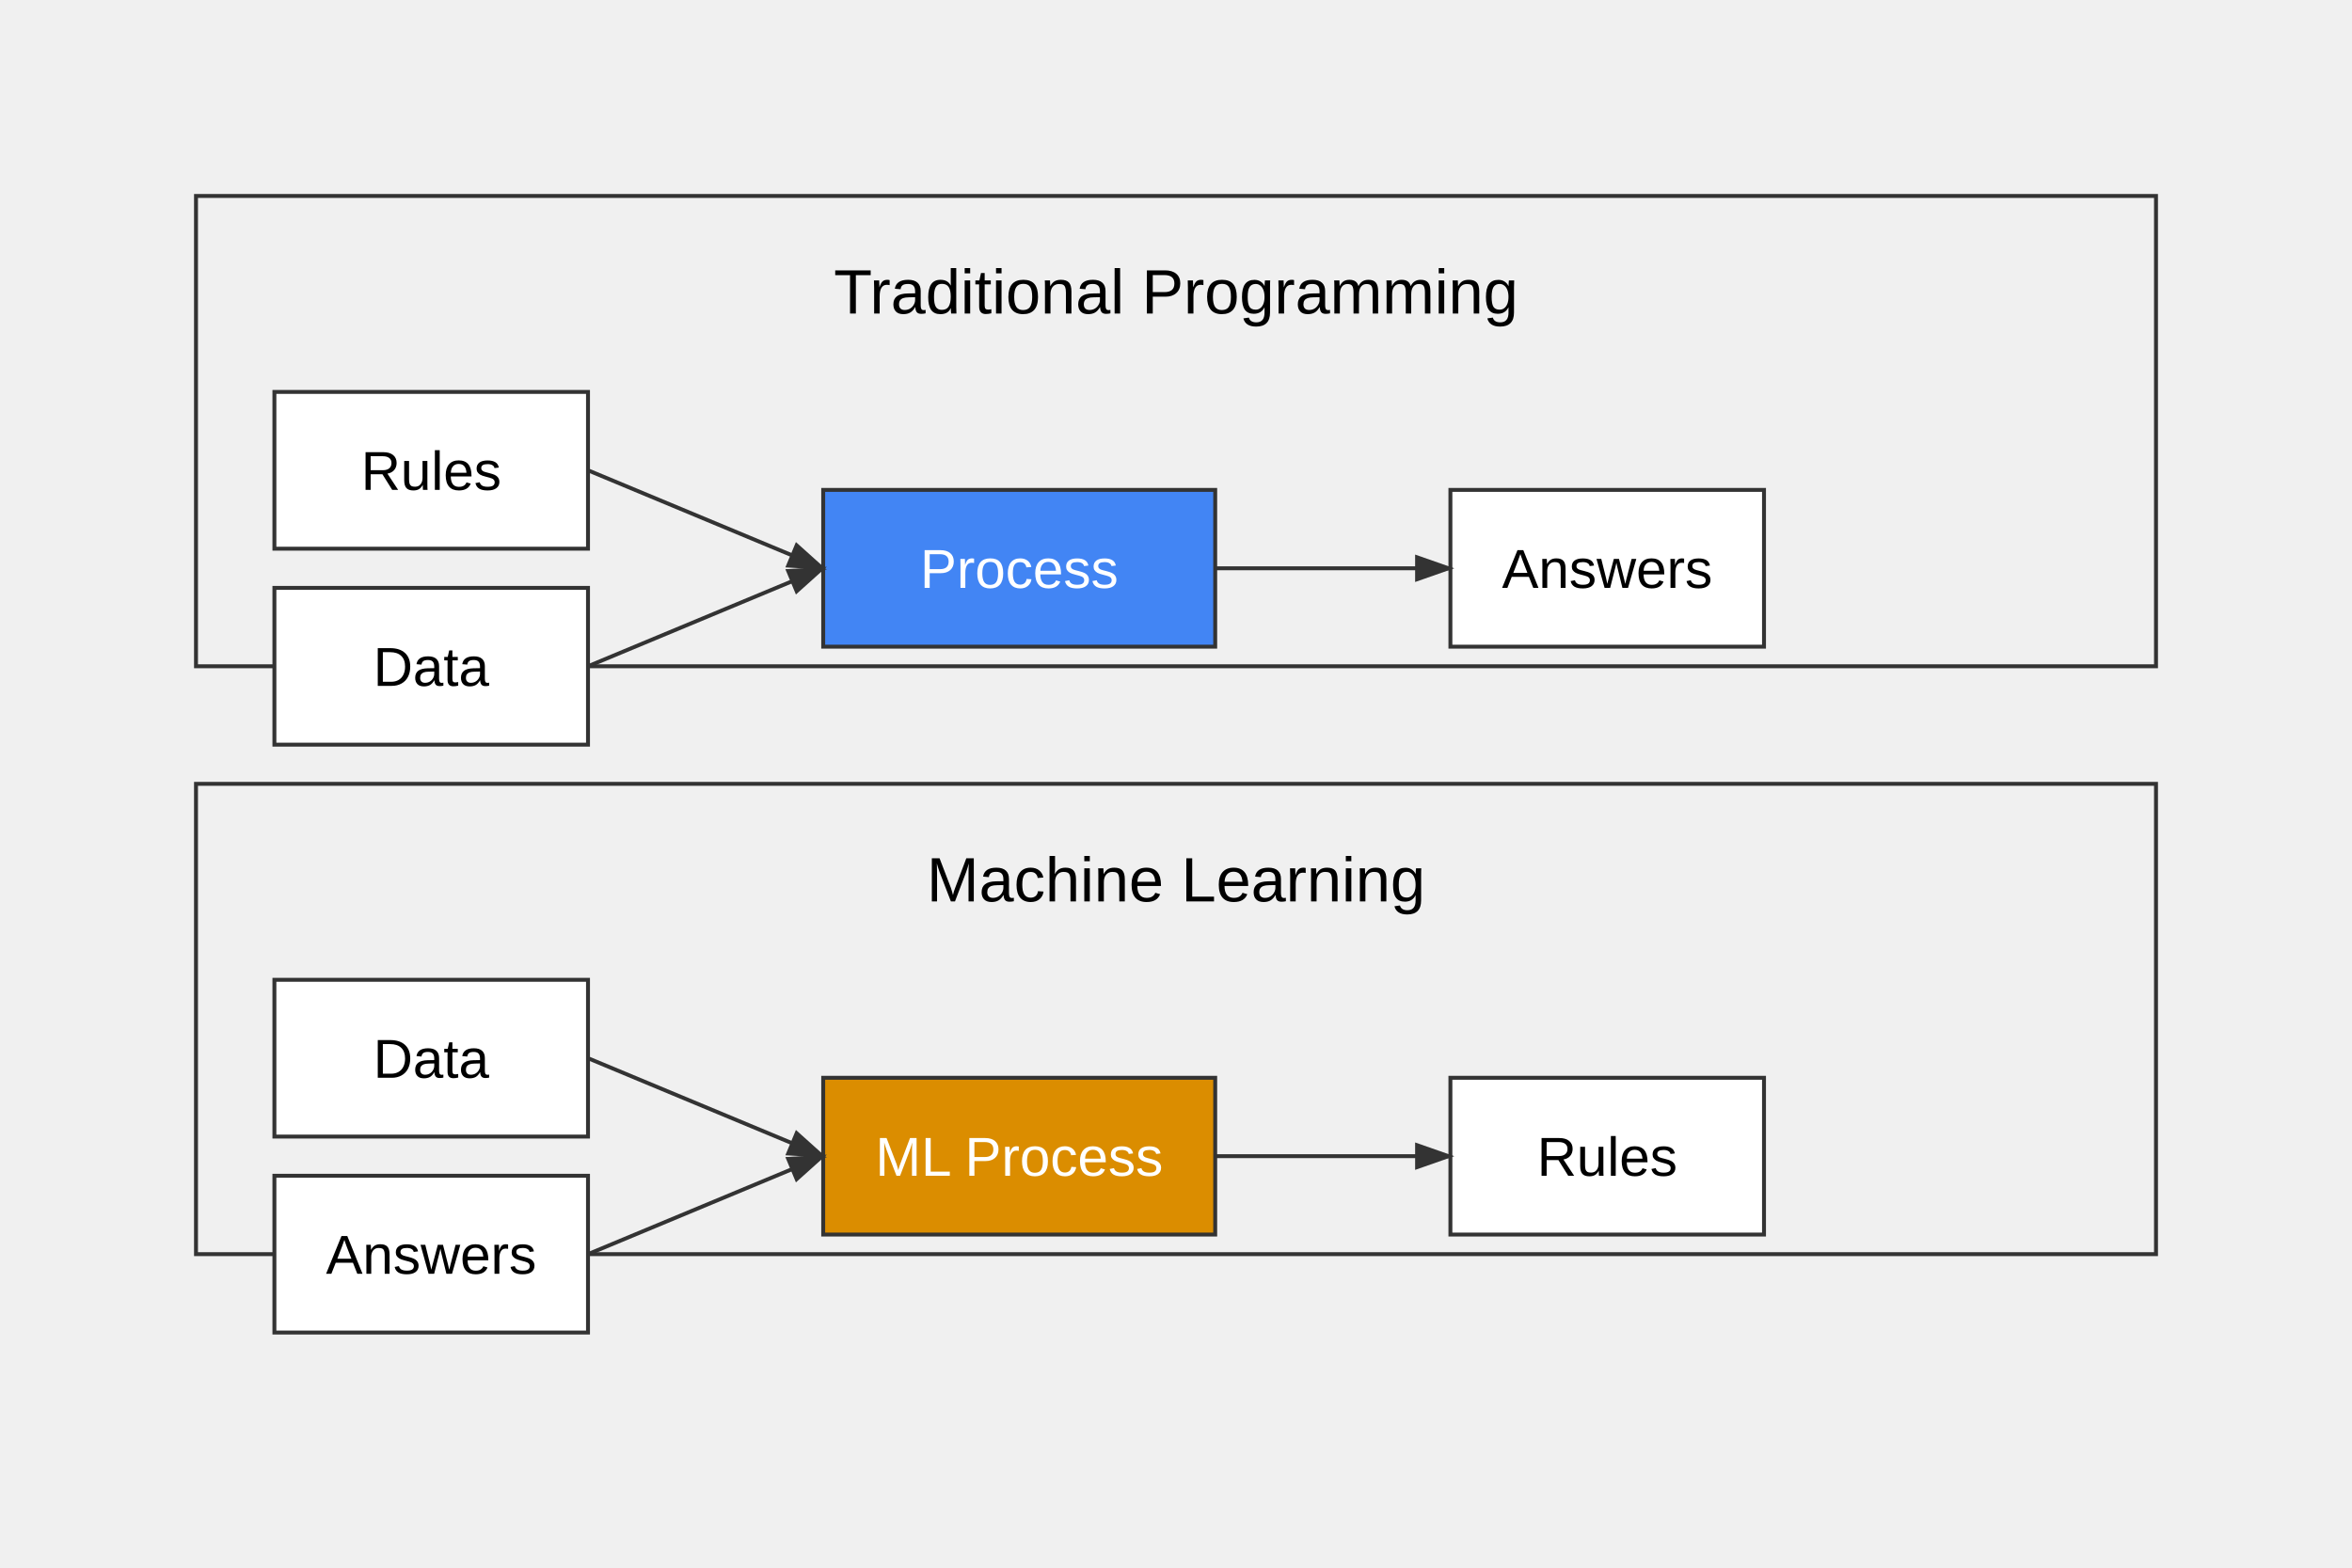
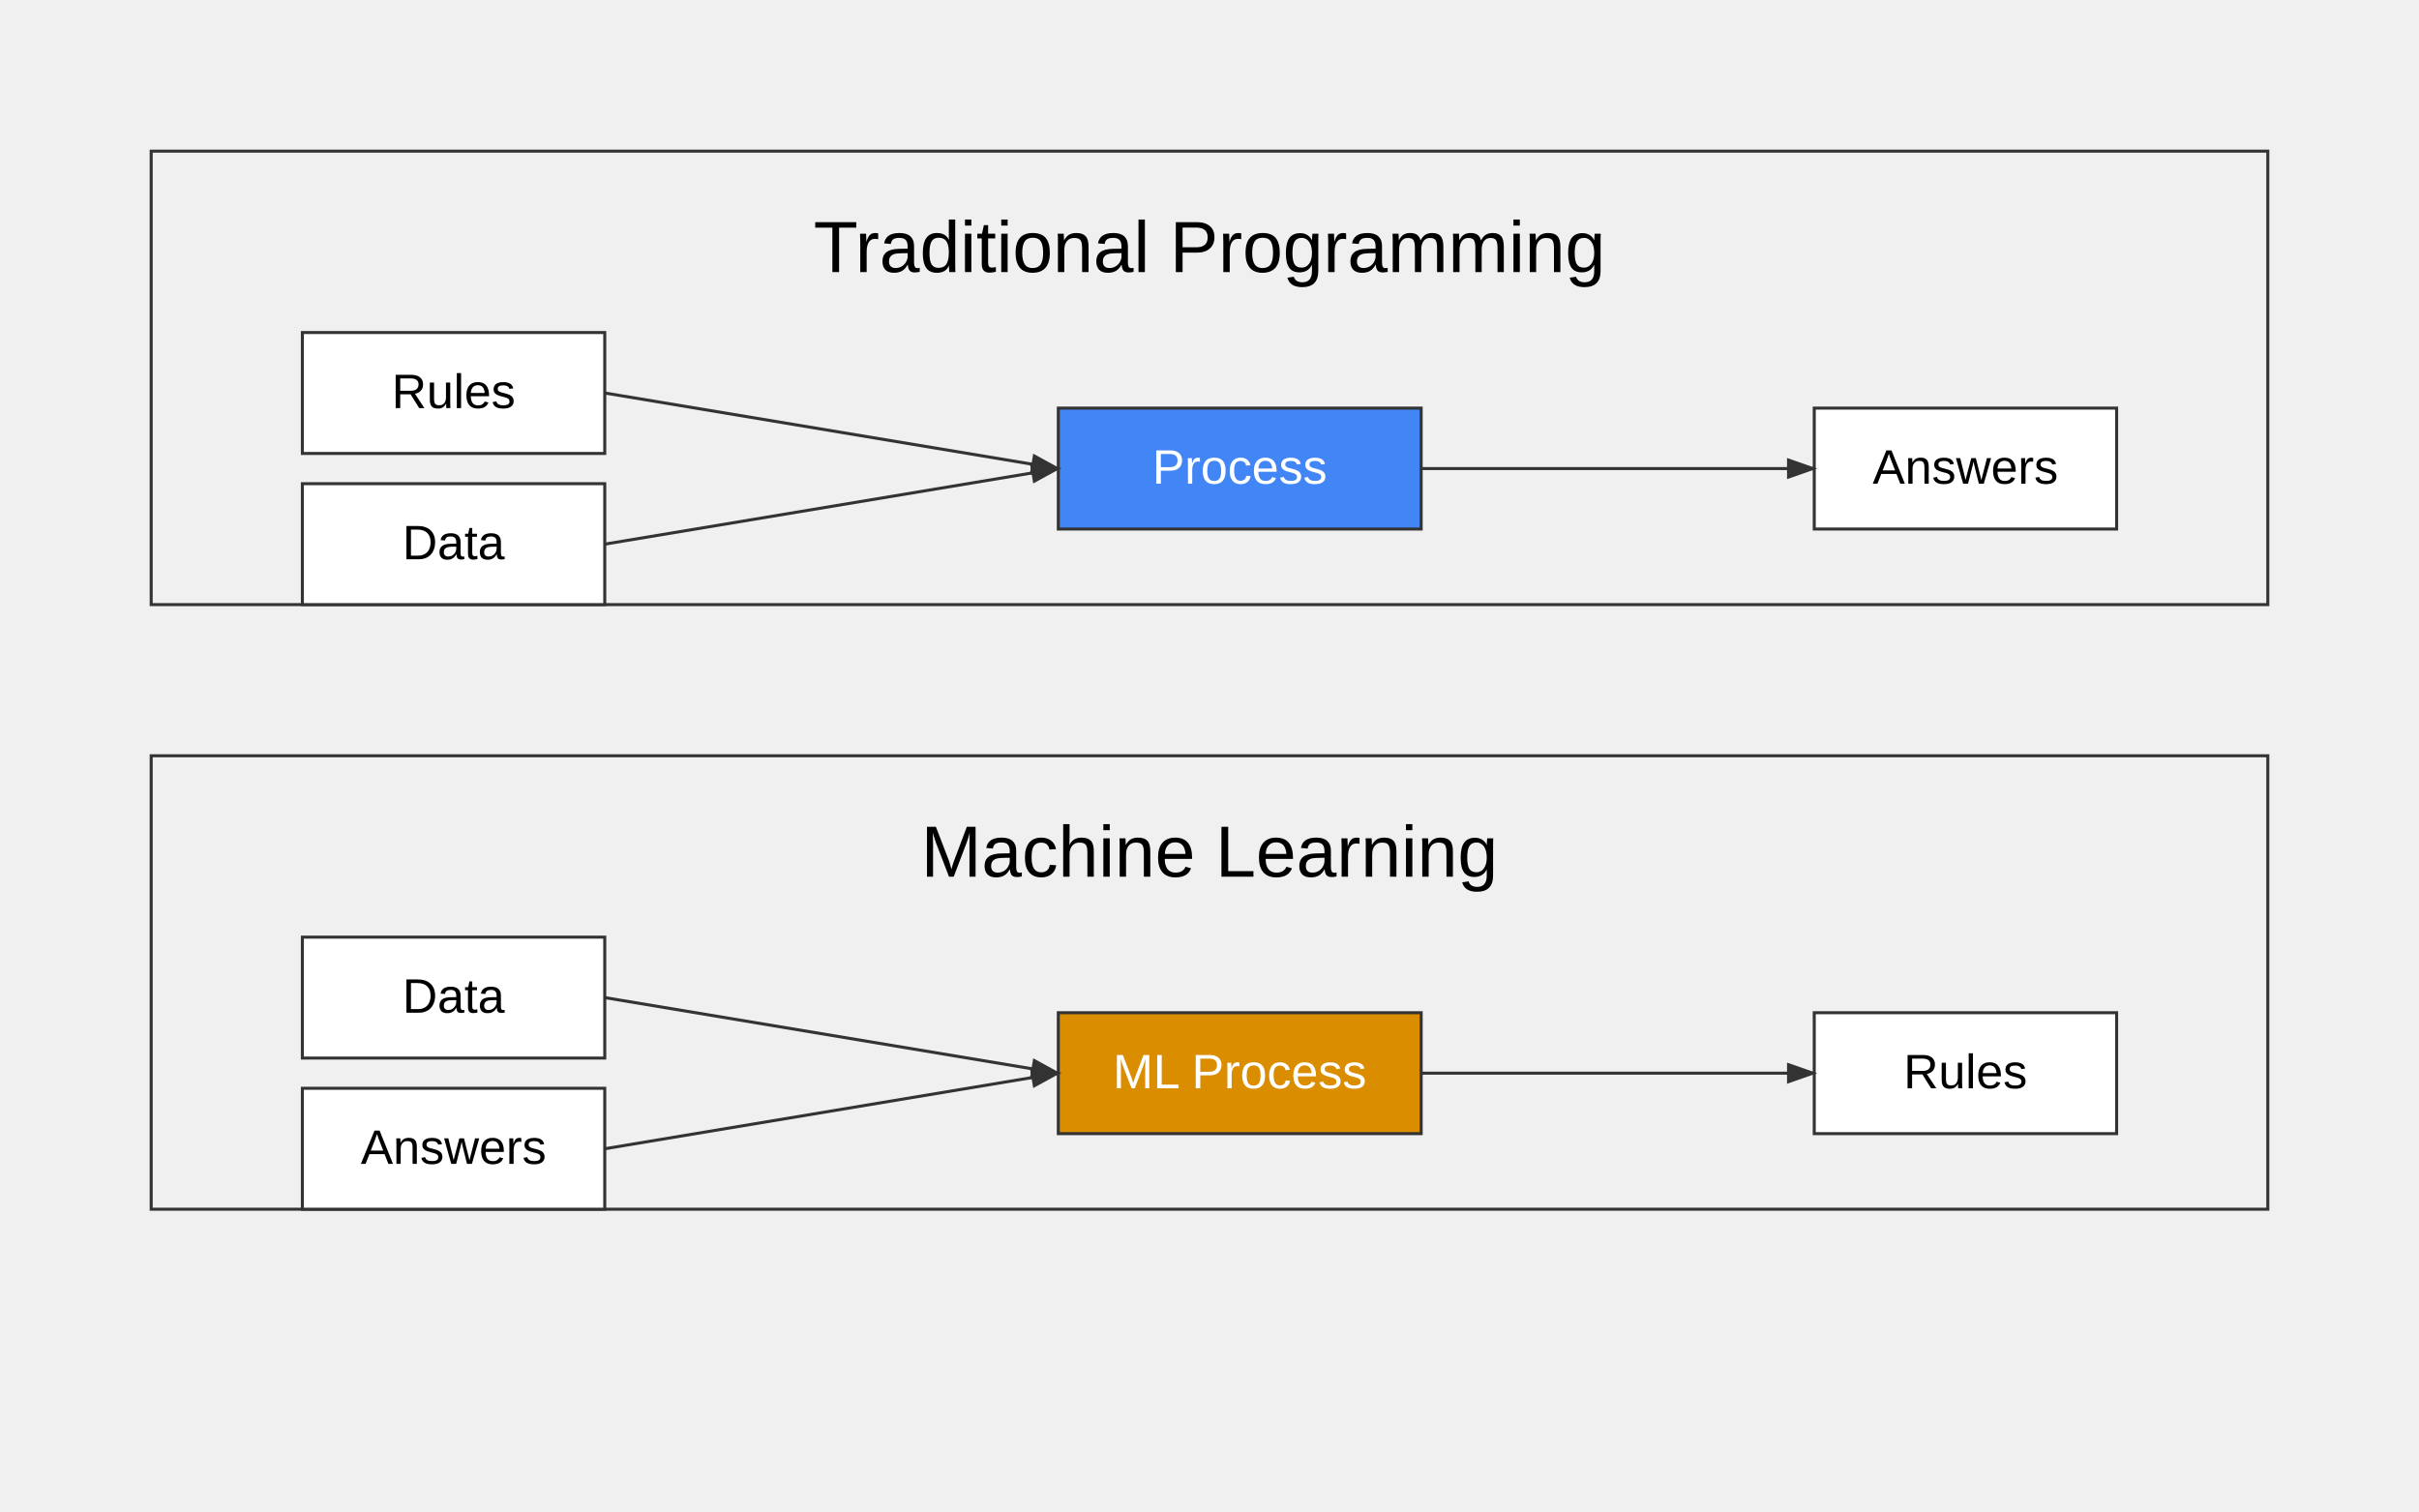
- <svg xmlns="http://www.w3.org/2000/svg" width="600" height="400">
+ <svg xmlns="http://www.w3.org/2000/svg" width="800" height="500">
  <g transform="translate(50,50)">
-     <rect x="0" y="0" width="500" height="120" fill="none" stroke="#333" stroke-width="1" />
-     <text x="250" y="30" text-anchor="middle" font-family="Arial" font-size="16">Traditional Programming</text>
-     <rect x="20" y="50" width="80" height="40" fill="white" stroke="#333" />
-     <text x="60" y="75" text-anchor="middle" font-family="Arial" font-size="14">Rules</text>
-     <rect x="20" y="100" width="80" height="40" fill="white" stroke="#333" />
-     <text x="60" y="125" text-anchor="middle" font-family="Arial" font-size="14">Data</text>
-     <rect x="160" y="75" width="100" height="40" fill="#4285F4" stroke="#333" />
-     <text x="210" y="100" text-anchor="middle" font-family="Arial" font-size="14" fill="white">Process</text>
-     <rect x="320" y="75" width="80" height="40" fill="white" stroke="#333" />
-     <text x="360" y="100" text-anchor="middle" font-family="Arial" font-size="14">Answers</text>
-     <path d="M100,70 L160,95" stroke="#333" fill="none" marker-end="url(#arrowhead)" />
-     <path d="M100,120 L160,95" stroke="#333" fill="none" marker-end="url(#arrowhead)" />
-     <path d="M260,95 L320,95" stroke="#333" fill="none" marker-end="url(#arrowhead)" />
+     <rect x="0" y="0" width="700" height="150" fill="none" stroke="#333" stroke-width="1" />
+     <text x="350" y="40" text-anchor="middle" font-family="Arial" font-size="24">Traditional Programming</text>
+     <rect x="50" y="60" width="100" height="40" fill="white" stroke="#333" />
+     <text x="100" y="85" text-anchor="middle" font-family="Arial" font-size="16">Rules</text>
+     <rect x="50" y="110" width="100" height="40" fill="white" stroke="#333" />
+     <text x="100" y="135" text-anchor="middle" font-family="Arial" font-size="16">Data</text>
+     <rect x="300" y="85" width="120" height="40" fill="#4285F4" stroke="#333" />
+     <text x="360" y="110" text-anchor="middle" font-family="Arial" font-size="16" fill="white">Process</text>
+     <rect x="550" y="85" width="100" height="40" fill="white" stroke="#333" />
+     <text x="600" y="110" text-anchor="middle" font-family="Arial" font-size="16">Answers</text>
+     <path d="M150,80 L300,105" stroke="#333" fill="none" marker-end="url(#arrowhead)" stroke-width="1" />
+     <path d="M150,130 L300,105" stroke="#333" fill="none" marker-end="url(#arrowhead)" stroke-width="1" />
+     <path d="M420,105 L550,105" stroke="#333" fill="none" marker-end="url(#arrowhead)" stroke-width="1" />
  </g>
-   <g transform="translate(50,200)">
-     <rect x="0" y="0" width="500" height="120" fill="none" stroke="#333" stroke-width="1" />
-     <text x="250" y="30" text-anchor="middle" font-family="Arial" font-size="16">Machine Learning</text>
-     <rect x="20" y="50" width="80" height="40" fill="white" stroke="#333" />
-     <text x="60" y="75" text-anchor="middle" font-family="Arial" font-size="14">Data</text>
-     <rect x="20" y="100" width="80" height="40" fill="white" stroke="#333" />
-     <text x="60" y="125" text-anchor="middle" font-family="Arial" font-size="14">Answers</text>
-     <rect x="160" y="75" width="100" height="40" fill="#DB8D00" stroke="#333" />
-     <text x="210" y="100" text-anchor="middle" font-family="Arial" font-size="14" fill="white">ML Process</text>
-     <rect x="320" y="75" width="80" height="40" fill="white" stroke="#333" />
-     <text x="360" y="100" text-anchor="middle" font-family="Arial" font-size="14">Rules</text>
-     <path d="M100,70 L160,95" stroke="#333" fill="none" marker-end="url(#arrowhead)" />
-     <path d="M100,120 L160,95" stroke="#333" fill="none" marker-end="url(#arrowhead)" />
-     <path d="M260,95 L320,95" stroke="#333" fill="none" marker-end="url(#arrowhead)" />
+   <g transform="translate(50,250)">
+     <rect x="0" y="0" width="700" height="150" fill="none" stroke="#333" stroke-width="1" />
+     <text x="350" y="40" text-anchor="middle" font-family="Arial" font-size="24">Machine Learning</text>
+     <rect x="50" y="60" width="100" height="40" fill="white" stroke="#333" />
+     <text x="100" y="85" text-anchor="middle" font-family="Arial" font-size="16">Data</text>
+     <rect x="50" y="110" width="100" height="40" fill="white" stroke="#333" />
+     <text x="100" y="135" text-anchor="middle" font-family="Arial" font-size="16">Answers</text>
+     <rect x="300" y="85" width="120" height="40" fill="#DB8D00" stroke="#333" />
+     <text x="360" y="110" text-anchor="middle" font-family="Arial" font-size="16" fill="white">ML Process</text>
+     <rect x="550" y="85" width="100" height="40" fill="white" stroke="#333" />
+     <text x="600" y="110" text-anchor="middle" font-family="Arial" font-size="16">Rules</text>
+     <path d="M150,80 L300,105" stroke="#333" fill="none" marker-end="url(#arrowhead)" stroke-width="1" />
+     <path d="M150,130 L300,105" stroke="#333" fill="none" marker-end="url(#arrowhead)" stroke-width="1" />
+     <path d="M420,105 L550,105" stroke="#333" fill="none" marker-end="url(#arrowhead)" stroke-width="1" />
  </g>
  <defs>
    <marker id="arrowhead" markerWidth="10" markerHeight="7" refX="9" refY="3.5" orient="auto">
      <polygon points="0 0, 10 3.5, 0 7" fill="#333" />
    </marker>
  </defs>
</svg>
